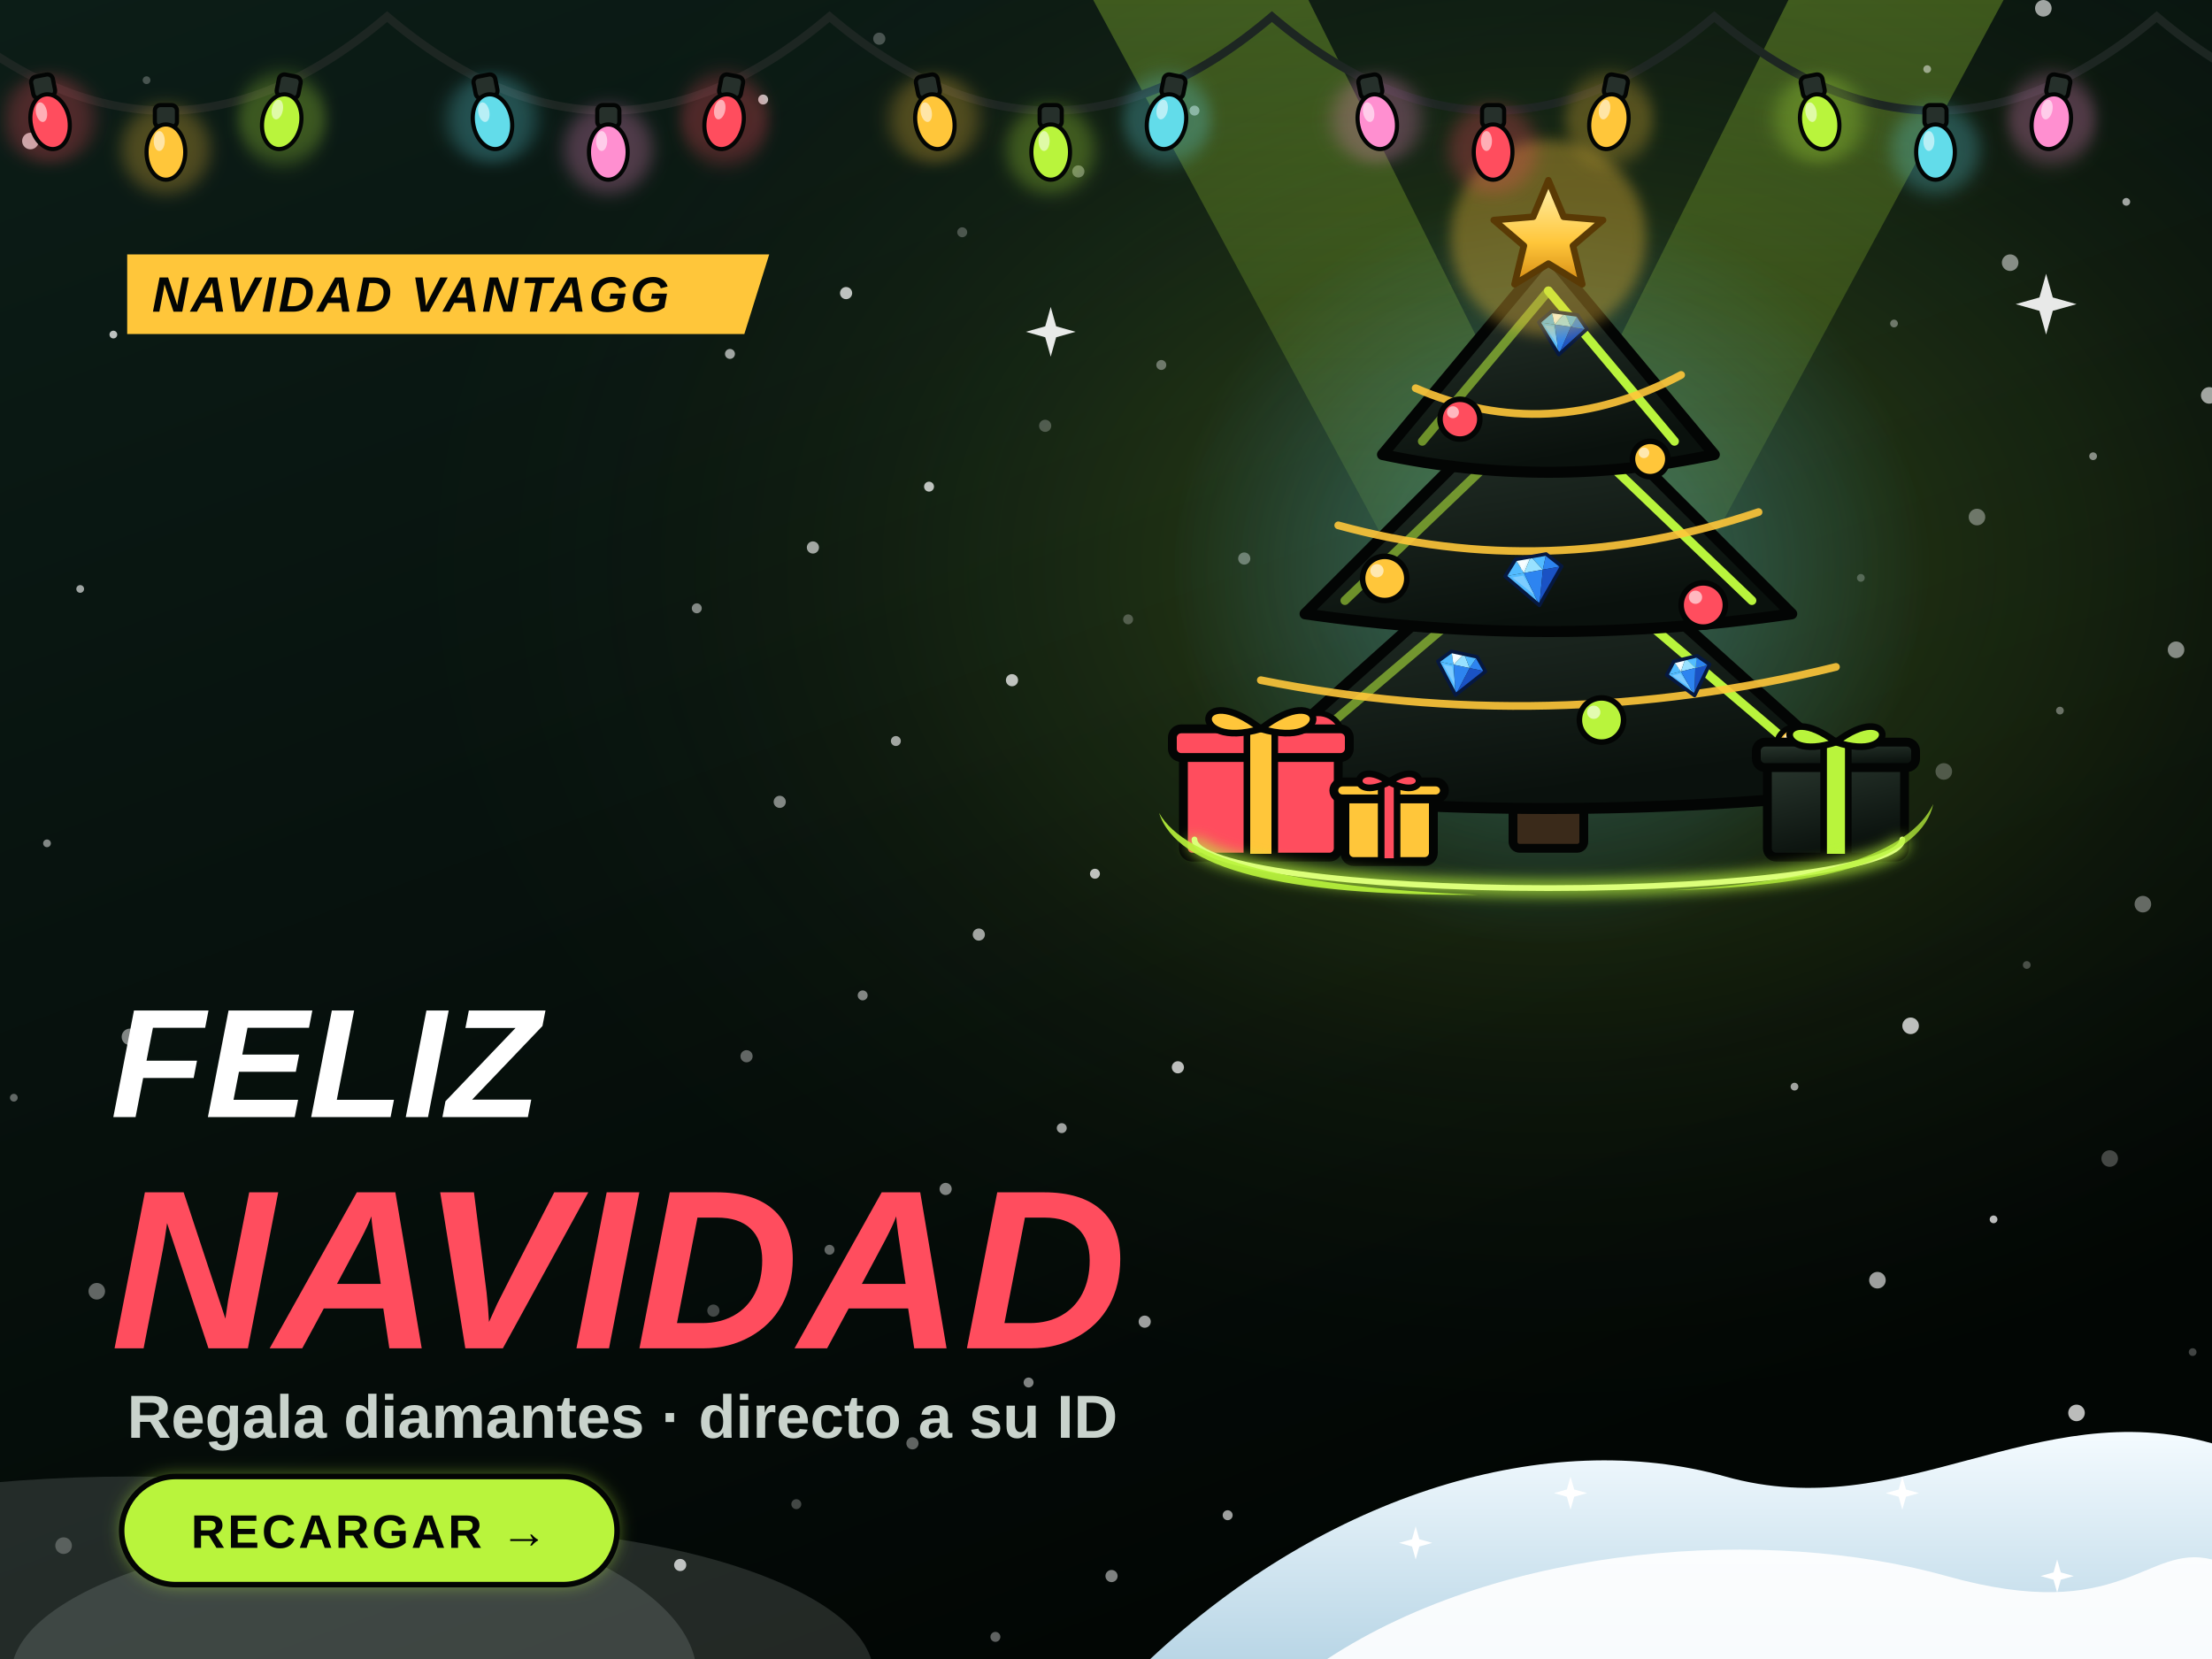
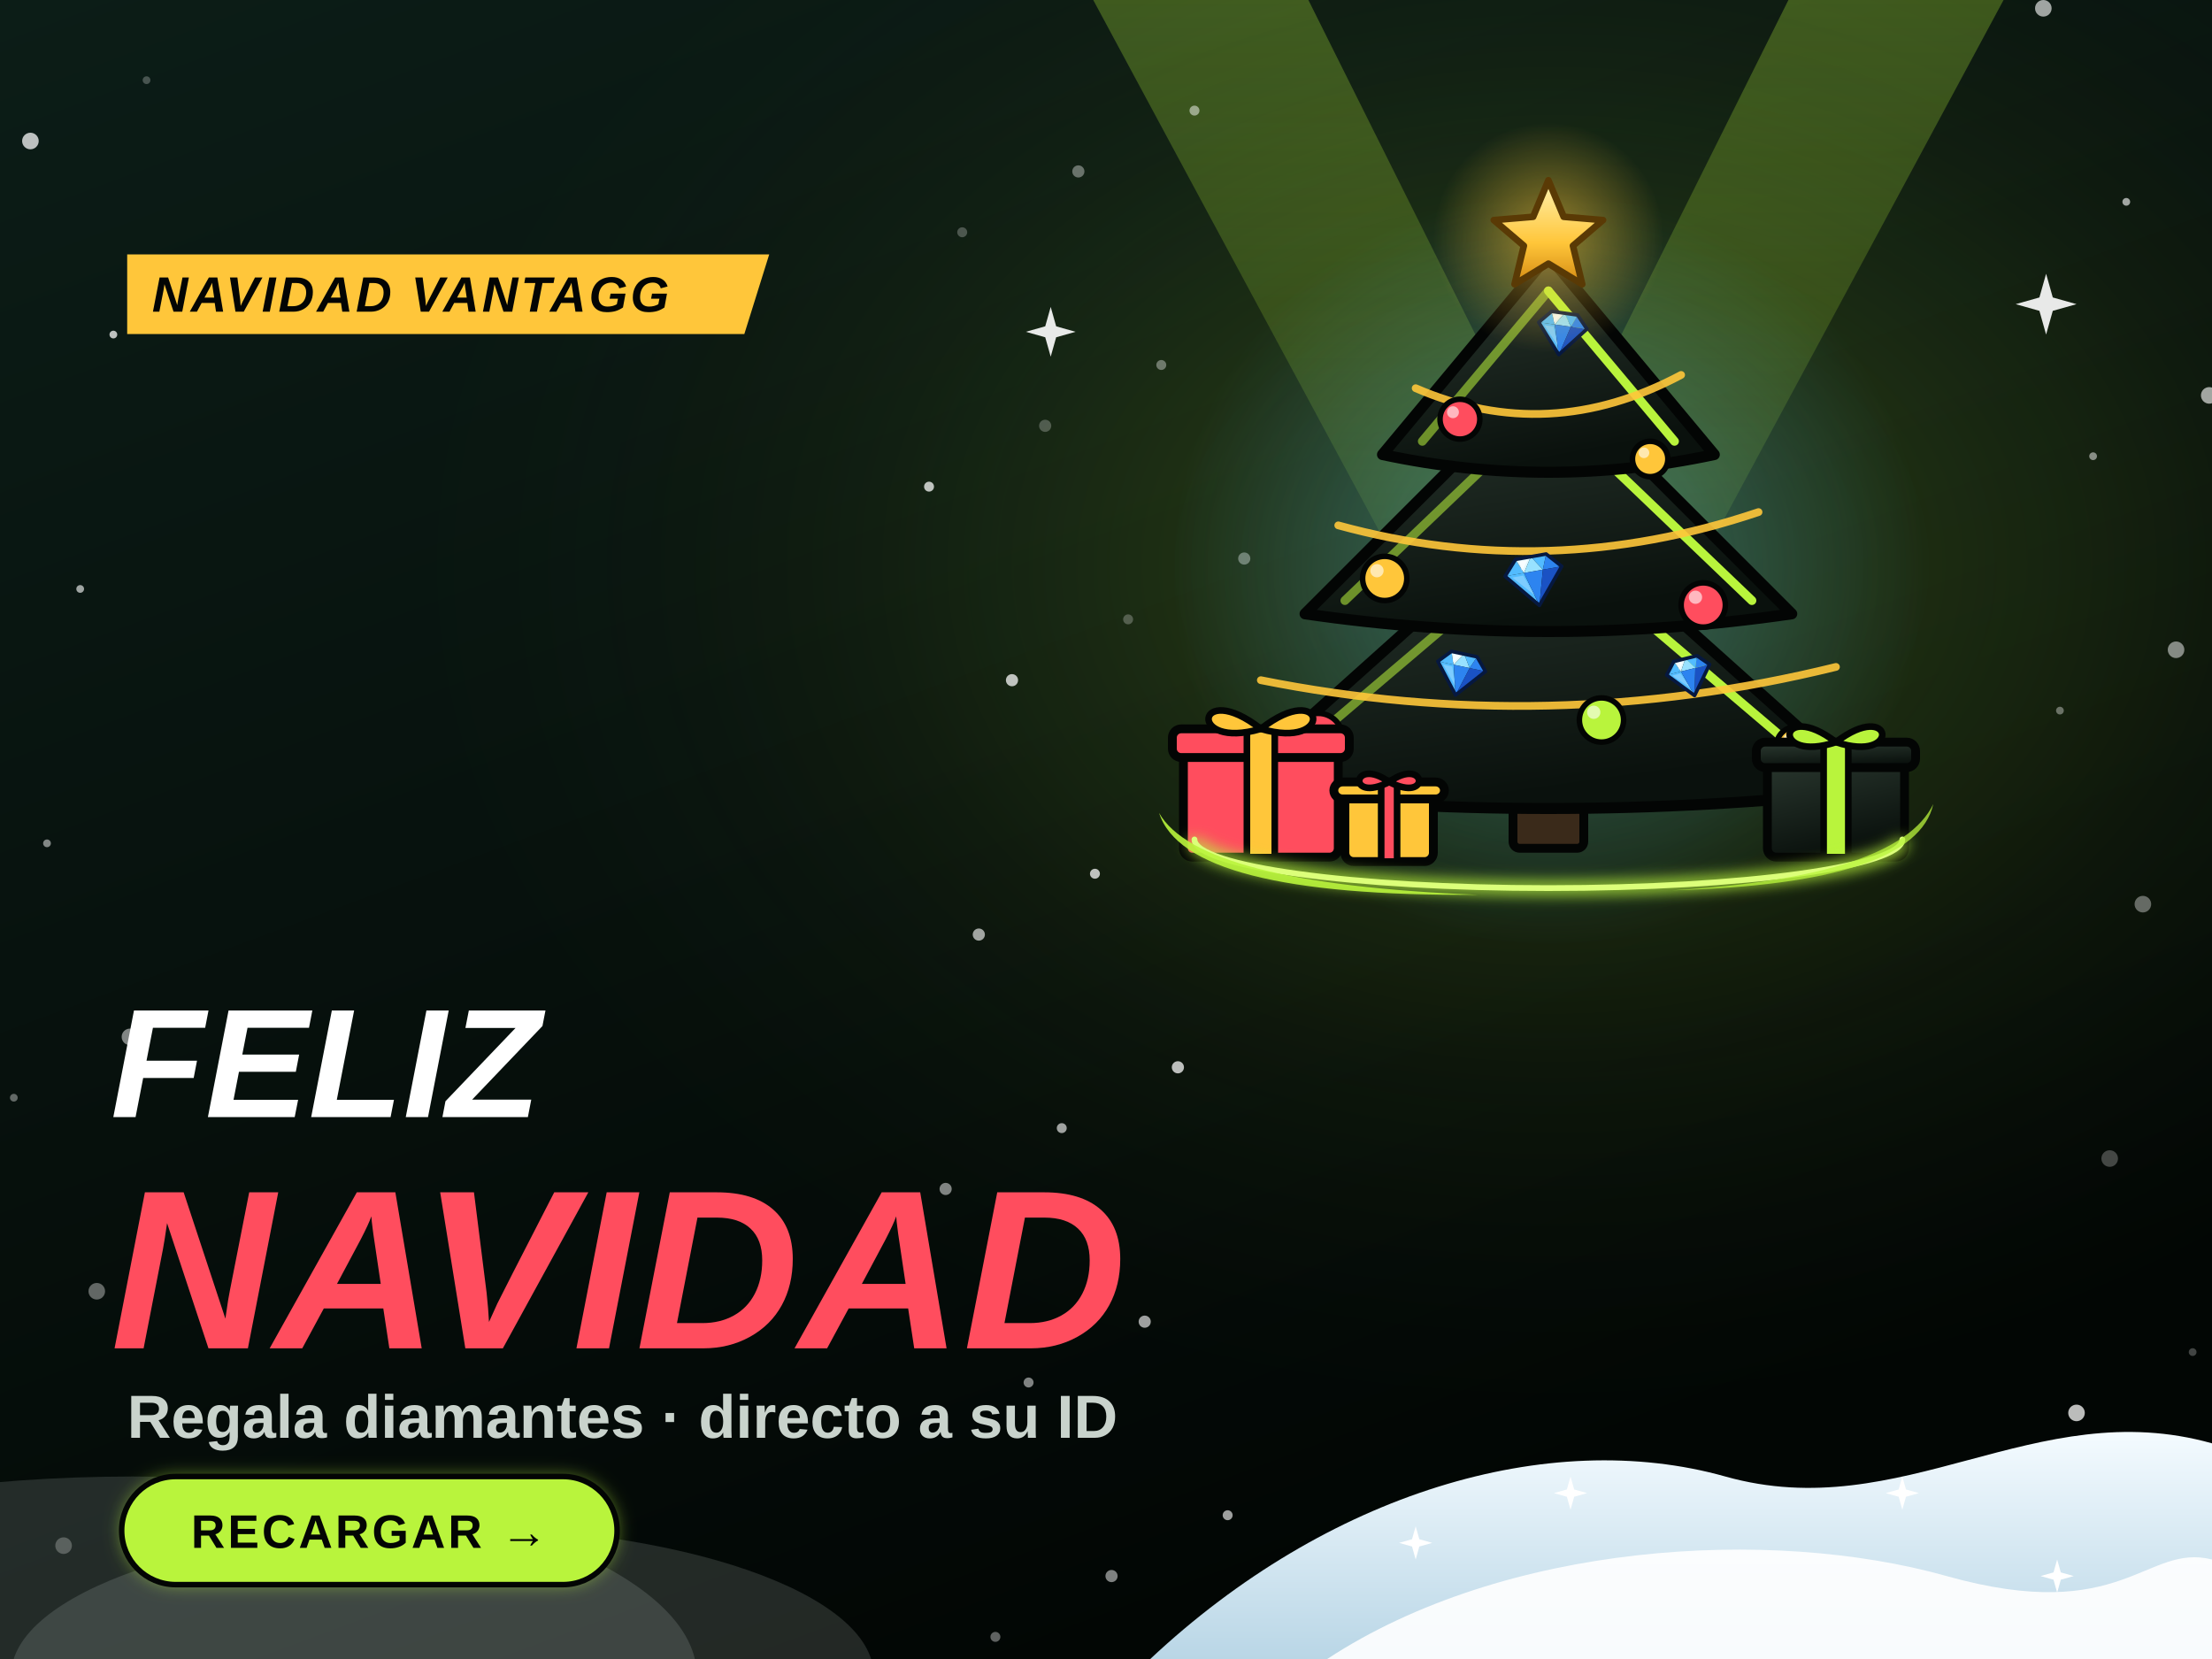
<svg xmlns="http://www.w3.org/2000/svg" viewBox="0 0 800 600" width="800" height="600">
  <defs>
    <linearGradient id="bg" x1="0" y1="0" x2="0.5" y2="1">
      <stop offset="0" stop-color="#0c1d17" />
      <stop offset="1" stop-color="#020604" />
    </linearGradient>
    <linearGradient id="v" x1="0" y1="0" x2="0" y2="1">
      <stop offset="0" stop-color="#b9f43c" stop-opacity=".3" />
      <stop offset="1" stop-color="#b9f43c" stop-opacity=".03" />
    </linearGradient>
    <radialGradient id="glow" cx="0.7" cy="0.34" r="0.55">
      <stop offset="0" stop-color="#b9f43c" stop-opacity=".22" />
      <stop offset=".55" stop-color="#b9f43c" stop-opacity=".05" />
      <stop offset="1" stop-color="#000" stop-opacity="0" />
    </radialGradient>
    <radialGradient id="gemglow">
      <stop offset="0" stop-color="#4fc3ff" stop-opacity=".35" />
      <stop offset="1" stop-color="#4fc3ff" stop-opacity="0" />
    </radialGradient>
    <linearGradient id="dark" x1="0" y1="0" x2="0.3" y2="1">
      <stop offset="0" stop-color="#2c3a31" />
      <stop offset="1" stop-color="#0a110d" />
    </linearGradient>
    <linearGradient id="goldstar" x1="0" y1="0" x2="0" y2="1">
      <stop offset="0" stop-color="#fff2b0" />
      <stop offset=".6" stop-color="#ffc63a" />
      <stop offset="1" stop-color="#d48a12" />
    </linearGradient>
    <linearGradient id="snowground" x1="0" y1="0" x2="0" y2="1">
      <stop offset="0" stop-color="#f4fbff" />
      <stop offset="1" stop-color="#b9d6e6" />
    </linearGradient>
+     <radialGradient id="bulbglow0">
+       <stop offset="0" stop-color="#ff4d5e" stop-opacity=".45" />
+       <stop offset="1" stop-color="#ff4d5e" stop-opacity="0" />
+     </radialGradient>
+     <radialGradient id="bulbglow1">
+       <stop offset="0" stop-color="#ffc63a" stop-opacity=".45" />
+       <stop offset="1" stop-color="#ffc63a" stop-opacity="0" />
+     </radialGradient>
+     <radialGradient id="bulbglow2">
+       <stop offset="0" stop-color="#b9f43c" stop-opacity=".45" />
+       <stop offset="1" stop-color="#b9f43c" stop-opacity="0" />
+     </radialGradient>
+     <radialGradient id="bulbglow3">
+       <stop offset="0" stop-color="#62dcea" stop-opacity=".45" />
+       <stop offset="1" stop-color="#62dcea" stop-opacity="0" />
+     </radialGradient>
+     <radialGradient id="bulbglow4">
+       <stop offset="0" stop-color="#ff8fd0" stop-opacity=".45" />
+       <stop offset="1" stop-color="#ff8fd0" stop-opacity="0" />
+     </radialGradient>
+     <radialGradient id="starglow">
+       <stop offset="0" stop-color="#ffc63a" stop-opacity=".55" />
+       <stop offset="1" stop-color="#ffc63a" stop-opacity="0" />
+     </radialGradient>
    <filter id="soft" x="-50%" y="-50%" width="200%" height="200%">
      <feGaussianBlur stdDeviation="3" />
    </filter>
    <path id="spark" d="M0 -10L2.2 -2.2L10 0L2.2 2.2L0 10L-2.2 2.2L-10 0L-2.2 -2.2Z" fill="#fff" />
  </defs>
  <rect width="800" height="600" fill="url(#bg)" />
  <path d="M390 -10H468.2L560 173.91L651.8 -10H730L573.6 280.5H546.4Z" fill="url(#v)" />
  <rect width="800" height="600" fill="url(#glow)" />
  <circle cx="53" cy="29" r="1.4" fill="#fff" opacity="0.25" />
  <circle cx="450" cy="202" r="2.2" fill="#fff" opacity="0.37" />
  <circle cx="47" cy="375" r="3" fill="#fff" opacity="0.49" />
  <circle cx="444" cy="548" r="1.8" fill="#fff" opacity="0.61" />
  <circle cx="41" cy="121" r="1.4" fill="#fff" opacity="0.73" />
  <circle cx="438" cy="294" r="2.2" fill="#fff" opacity="0.25" />
  <circle cx="35" cy="467" r="3" fill="#fff" opacity="0.37" />
  <circle cx="432" cy="40" r="1.8" fill="#fff" opacity="0.49" />
  <circle cx="29" cy="213" r="1.4" fill="#fff" opacity="0.61" />
  <circle cx="426" cy="386" r="2.2" fill="#fff" opacity="0.73" />
  <circle cx="23" cy="559" r="3" fill="#fff" opacity="0.25" />
  <circle cx="420" cy="132" r="1.8" fill="#fff" opacity="0.37" />
  <circle cx="17" cy="305" r="1.4" fill="#fff" opacity="0.49" />
  <circle cx="414" cy="478" r="2.2" fill="#fff" opacity="0.61" />
  <circle cx="11" cy="51" r="3" fill="#fff" opacity="0.73" />
  <circle cx="408" cy="224" r="1.8" fill="#fff" opacity="0.25" />
  <circle cx="5" cy="397" r="1.4" fill="#fff" opacity="0.37" />
  <circle cx="402" cy="570" r="2.2" fill="#fff" opacity="0.49" />
  <circle cx="799" cy="143" r="3" fill="#fff" opacity="0.61" />
  <circle cx="396" cy="316" r="1.8" fill="#fff" opacity="0.73" />
  <circle cx="793" cy="489" r="1.4" fill="#fff" opacity="0.25" />
  <circle cx="390" cy="62" r="2.2" fill="#fff" opacity="0.37" />
  <circle cx="787" cy="235" r="3" fill="#fff" opacity="0.49" />
  <circle cx="384" cy="408" r="1.8" fill="#fff" opacity="0.61" />
  <circle cx="781" cy="581" r="1.4" fill="#fff" opacity="0.73" />
  <circle cx="378" cy="154" r="2.2" fill="#fff" opacity="0.25" />
  <circle cx="775" cy="327" r="3" fill="#fff" opacity="0.37" />
  <circle cx="372" cy="500" r="1.8" fill="#fff" opacity="0.49" />
  <circle cx="769" cy="73" r="1.4" fill="#fff" opacity="0.61" />
  <circle cx="366" cy="246" r="2.2" fill="#fff" opacity="0.73" />
  <circle cx="763" cy="419" r="3" fill="#fff" opacity="0.25" />
  <circle cx="360" cy="592" r="1.8" fill="#fff" opacity="0.37" />
  <circle cx="757" cy="165" r="1.4" fill="#fff" opacity="0.49" />
  <circle cx="354" cy="338" r="2.2" fill="#fff" opacity="0.61" />
  <circle cx="751" cy="511" r="3" fill="#fff" opacity="0.73" />
  <circle cx="348" cy="84" r="1.8" fill="#fff" opacity="0.25" />
  <circle cx="745" cy="257" r="1.4" fill="#fff" opacity="0.37" />
  <circle cx="342" cy="430" r="2.2" fill="#fff" opacity="0.49" />
  <circle cx="739" cy="3" r="3" fill="#fff" opacity="0.61" />
  <circle cx="336" cy="176" r="1.8" fill="#fff" opacity="0.73" />
-   <circle cx="733" cy="349" r="1.4" fill="#fff" opacity="0.25" />
-   <circle cx="330" cy="522" r="2.2" fill="#fff" opacity="0.37" />
-   <circle cx="727" cy="95" r="3" fill="#fff" opacity="0.49" />
-   <circle cx="324" cy="268" r="1.8" fill="#fff" opacity="0.61" />
-   <circle cx="721" cy="441" r="1.4" fill="#fff" opacity="0.73" />
-   <circle cx="318" cy="14" r="2.2" fill="#fff" opacity="0.25" />
-   <circle cx="715" cy="187" r="3" fill="#fff" opacity="0.37" />
-   <circle cx="312" cy="360" r="1.8" fill="#fff" opacity="0.49" />
-   <circle cx="709" cy="533" r="1.4" fill="#fff" opacity="0.61" />
-   <circle cx="306" cy="106" r="2.2" fill="#fff" opacity="0.73" />
-   <circle cx="703" cy="279" r="3" fill="#fff" opacity="0.25" />
-   <circle cx="300" cy="452" r="1.8" fill="#fff" opacity="0.37" />
-   <circle cx="697" cy="25" r="1.4" fill="#fff" opacity="0.49" />
-   <circle cx="294" cy="198" r="2.2" fill="#fff" opacity="0.61" />
-   <circle cx="691" cy="371" r="3" fill="#fff" opacity="0.73" />
-   <circle cx="288" cy="544" r="1.8" fill="#fff" opacity="0.25" />
-   <circle cx="685" cy="117" r="1.4" fill="#fff" opacity="0.37" />
-   <circle cx="282" cy="290" r="2.2" fill="#fff" opacity="0.49" />
-   <circle cx="679" cy="463" r="3" fill="#fff" opacity="0.61" />
-   <circle cx="276" cy="36" r="1.8" fill="#fff" opacity="0.73" />
-   <circle cx="673" cy="209" r="1.4" fill="#fff" opacity="0.25" />
-   <circle cx="270" cy="382" r="2.2" fill="#fff" opacity="0.37" />
-   <circle cx="667" cy="555" r="3" fill="#fff" opacity="0.49" />
-   <circle cx="264" cy="128" r="1.8" fill="#fff" opacity="0.61" />
-   <circle cx="661" cy="301" r="1.4" fill="#fff" opacity="0.73" />
-   <circle cx="258" cy="474" r="2.2" fill="#fff" opacity="0.25" />
-   <circle cx="655" cy="47" r="3" fill="#fff" opacity="0.37" />
-   <circle cx="252" cy="220" r="1.8" fill="#fff" opacity="0.49" />
-   <circle cx="649" cy="393" r="1.4" fill="#fff" opacity="0.61" />
-   <circle cx="246" cy="566" r="2.2" fill="#fff" opacity="0.73" />
  <ellipse cx="48" cy="606" rx="204" ry="72" fill="#e9f6f3" opacity=".14" />
  <ellipse cx="160" cy="606" rx="156" ry="54" fill="#e9f6f3" opacity=".14" />
  <path d="M416 600C480 540 560 516 624 534S736 504 800 522V600Z" fill="url(#snowground)" />
  <path d="M480 600C544 558 640 552 704 570S776 558 800 564V600Z" fill="#ffffff" opacity=".9" />
  <use href="#spark" transform="translate(512 558) scale(.6)" />
  <use href="#spark" transform="translate(568 540) scale(.6)" />
  <use href="#spark" transform="translate(688 540) scale(.6)" />
  <use href="#spark" transform="translate(744 570) scale(.6)" />
  <g transform="translate(560 214) scale(0.8)">
    <circle cx="0" cy="-10" r="170" fill="url(#gemglow)" />
    <path d="M-160 112A160 22 0 0 1 160 112" fill="none" stroke="#b9f43c" stroke-opacity=".45" stroke-width="2" />
    <rect x="-16" y="86" width="32" height="30" rx="3" fill="#3a2a1a" stroke="#030504" stroke-width="4" />
    <path d="M0 -40L145 90Q0 106 -145 90Z" fill="url(#dark)" stroke="#030504" stroke-width="5" stroke-linejoin="round" />
    <path d="M0 -24L127 84" fill="none" stroke="#b9f43c" stroke-width="4" stroke-linecap="round" />
    <path d="M0 -24L-127 84" fill="none" stroke="#b9f43c" stroke-width="4" stroke-linecap="round" opacity=".55" />
    <path d="M0 -100L110 10Q0 26 -110 10Z" fill="url(#dark)" stroke="#030504" stroke-width="5" stroke-linejoin="round" />
    <path d="M0 -84L92 4" fill="none" stroke="#b9f43c" stroke-width="4" stroke-linecap="round" />
    <path d="M0 -84L-92 4" fill="none" stroke="#b9f43c" stroke-width="4" stroke-linecap="round" opacity=".55" />
    <path d="M0 -152L75 -62Q0 -46 -75 -62Z" fill="url(#dark)" stroke="#030504" stroke-width="5" stroke-linejoin="round" />
    <path d="M0 -136L57 -68" fill="none" stroke="#b9f43c" stroke-width="4" stroke-linecap="round" />
    <path d="M0 -136L-57 -68" fill="none" stroke="#b9f43c" stroke-width="4" stroke-linecap="round" opacity=".55" />
    <path d="M-60 -92Q0 -66 60 -98" fill="none" stroke="#ffc63a" stroke-width="3.5" stroke-linecap="round" opacity=".9" />
    <path d="M-95 -30Q0 -4 95 -36" fill="none" stroke="#ffc63a" stroke-width="3.5" stroke-linecap="round" opacity=".9" />
    <path d="M-130 40Q0 66 130 34" fill="none" stroke="#ffc63a" stroke-width="3.5" stroke-linecap="round" opacity=".9" />
    <circle cx="-40" cy="-78" r="9" fill="#ff4d5e" stroke="#030504" stroke-width="2.5" />
    <circle cx="-43.15" cy="-81.15" r="2.7" fill="#fff" opacity=".6" />
    <circle cx="46" cy="-60" r="8" fill="#ffc63a" stroke="#030504" stroke-width="2.5" />
    <circle cx="43.2" cy="-62.8" r="2.4" fill="#fff" opacity=".6" />
    <circle cx="-74" cy="-6" r="10" fill="#ffc63a" stroke="#030504" stroke-width="2.5" />
    <circle cx="-77.5" cy="-9.5" r="3" fill="#fff" opacity=".6" />
    <circle cx="70" cy="6" r="10" fill="#ff4d5e" stroke="#030504" stroke-width="2.5" />
    <circle cx="66.5" cy="2.5" r="3" fill="#fff" opacity=".6" />
    <circle cx="-104" cy="66" r="11" fill="#ff4d5e" stroke="#030504" stroke-width="2.5" />
    <circle cx="-107.85" cy="62.15" r="3.3" fill="#fff" opacity=".6" />
    <circle cx="24" cy="58" r="10" fill="#b9f43c" stroke="#030504" stroke-width="2.5" />
    <circle cx="20.5" cy="54.5" r="3" fill="#fff" opacity=".6" />
    <circle cx="112" cy="70" r="9" fill="#ffc63a" stroke="#030504" stroke-width="2.5" />
    <circle cx="108.85" cy="66.85" r="2.7" fill="#fff" opacity=".6" />
    <g transform="rotate(8 6 -116.54)" stroke-linejoin="round">
      <path d="M0.06 -126L-5 -120.324L2.333 -120.324Z" fill="#52bbff" />
      <path d="M0.06 -126L6 -126L2.333 -120.324Z" fill="#e3f9ff" />
      <path d="M6 -126L2.333 -120.324L9.667 -120.324Z" fill="#98e1ff" />
      <path d="M6 -126L11.94 -126L9.667 -120.324Z" fill="#52bbff" />
      <path d="M11.94 -126L17 -120.324L9.667 -120.324Z" fill="#2d84f0" />
      <path d="M-5 -120.324L2.333 -120.324L6 -107.08Z" fill="#52bbff" />
      <path d="M2.333 -120.324L9.667 -120.324L6 -107.08Z" fill="#2d84f0" />
      <path d="M9.667 -120.324L17 -120.324L6 -107.08Z" fill="#1a52c4" />
      <path d="M1.38 -125.054L4.68 -125.054L1.673 -121.27Z" fill="#fff" opacity=".7" />
      <path d="M-2.36 -119.378L1.893 -119.378L4.9 -111.242Z" fill="#fff" opacity=".25" />
      <path d="M0.06 -126H11.94L17 -120.324L6 -107.08L-5 -120.324Z" fill="none" stroke="#06183f" stroke-width="1.6" />
    </g>
    <g transform="rotate(-10 -6 -4.82)" stroke-linejoin="round">
      <path d="M-13.02 -16L-19 -9.292L-10.333 -9.292Z" fill="#52bbff" />
      <path d="M-13.02 -16L-6 -16L-10.333 -9.292Z" fill="#e3f9ff" />
      <path d="M-6 -16L-10.333 -9.292L-1.667 -9.292Z" fill="#98e1ff" />
      <path d="M-6 -16L1.02 -16L-1.667 -9.292Z" fill="#52bbff" />
      <path d="M1.02 -16L7 -9.292L-1.667 -9.292Z" fill="#2d84f0" />
      <path d="M-19 -9.292L-10.333 -9.292L-6 6.36Z" fill="#52bbff" />
      <path d="M-10.333 -9.292L-1.667 -9.292L-6 6.36Z" fill="#2d84f0" />
      <path d="M-1.667 -9.292L7 -9.292L-6 6.36Z" fill="#1a52c4" />
      <path d="M-11.46 -14.882L-7.56 -14.882L-11.113 -10.41Z" fill="#fff" opacity=".7" />
      <path d="M-15.88 -8.174L-10.853 -8.174L-7.3 1.441Z" fill="#fff" opacity=".25" />
      <path d="M-13.02 -16H1.02L7 -9.292L-6 6.36L-19 -9.292Z" fill="none" stroke="#06183f" stroke-width="1.6" />
    </g>
    <g transform="rotate(12 -40 37.46)" stroke-linejoin="round">
      <path d="M-45.94 28L-51 33.676L-43.667 33.676Z" fill="#52bbff" />
      <path d="M-45.94 28L-40 28L-43.667 33.676Z" fill="#e3f9ff" />
      <path d="M-40 28L-43.667 33.676L-36.333 33.676Z" fill="#98e1ff" />
      <path d="M-40 28L-34.06 28L-36.333 33.676Z" fill="#52bbff" />
      <path d="M-34.06 28L-29 33.676L-36.333 33.676Z" fill="#2d84f0" />
      <path d="M-51 33.676L-43.667 33.676L-40 46.92Z" fill="#52bbff" />
      <path d="M-43.667 33.676L-36.333 33.676L-40 46.92Z" fill="#2d84f0" />
      <path d="M-36.333 33.676L-29 33.676L-40 46.92Z" fill="#1a52c4" />
      <path d="M-44.62 28.946L-41.32 28.946L-44.327 32.73Z" fill="#fff" opacity=".7" />
      <path d="M-48.36 34.622L-44.107 34.622L-41.1 42.758Z" fill="#fff" opacity=".25" />
      <path d="M-45.94 28H-34.06L-29 33.676L-40 46.92L-51 33.676Z" fill="none" stroke="#06183f" stroke-width="1.6" />
    </g>
    <g transform="rotate(-14 64 38.6)" stroke-linejoin="round">
      <path d="M58.6 30L54 35.16L60.667 35.16Z" fill="#52bbff" />
      <path d="M58.6 30L64 30L60.667 35.16Z" fill="#e3f9ff" />
      <path d="M64 30L60.667 35.16L67.333 35.16Z" fill="#98e1ff" />
      <path d="M64 30L69.4 30L67.333 35.16Z" fill="#52bbff" />
      <path d="M69.4 30L74 35.16L67.333 35.16Z" fill="#2d84f0" />
      <path d="M54 35.16L60.667 35.16L64 47.2Z" fill="#52bbff" />
      <path d="M60.667 35.16L67.333 35.16L64 47.2Z" fill="#2d84f0" />
      <path d="M67.333 35.16L74 35.16L64 47.2Z" fill="#1a52c4" />
      <path d="M59.8 30.86L62.8 30.86L60.067 34.3Z" fill="#fff" opacity=".7" />
      <path d="M56.4 36.02L60.267 36.02L63 43.416Z" fill="#fff" opacity=".25" />
      <path d="M58.6 30H69.4L74 35.16L64 47.2L54 35.16Z" fill="none" stroke="#06183f" stroke-width="1.6" />
    </g>
-     <circle cx="0" cy="-160" r="44.2" fill="#ffc63a" opacity=".35" filter="url(#soft)" />
+     <circle cx="0" cy="-160" r="52" fill="url(#starglow)" />
    <path d="M0.0 -186.0L6.9 -169.5L24.7 -168.0L11.1 -156.4L15.3 -139.0L0.0 -148.3L-15.3 -139.0L-11.1 -156.4L-24.7 -168.0L-6.9 -169.5Z" fill="url(#goldstar)" stroke="#5a3a05" stroke-width="3" stroke-linejoin="round" />
    <g transform="translate(-130 120)">
      <rect x="-35" y="-54" width="70" height="54" rx="4" fill="#ff4d5e" stroke="#030504" stroke-width="4" />
      <rect x="-40" y="-58" width="80" height="12.96" rx="4" fill="#ff4d5e" stroke="#030504" stroke-width="4" />
      <rect x="-6.3" y="-58" width="12.6" height="58" fill="#ffc63a" stroke="#030504" stroke-width="3" />
      <path d="M0 -58C-29.4 -81 -33.6 -48 0 -58ZM0 -58C29.4 -81 33.6 -48 0 -58Z" fill="#ffc63a" stroke="#030504" stroke-width="3" stroke-linejoin="round" />
    </g>
    <g transform="translate(130 120)">
      <rect x="-31" y="-48" width="62" height="48" rx="4" fill="url(#dark)" stroke="#030504" stroke-width="4" />
      <rect x="-36" y="-52" width="72" height="11.52" rx="4" fill="url(#dark)" stroke="#030504" stroke-width="4" />
      <rect x="-5.58" y="-52" width="11.16" height="52" fill="#b9f43c" stroke="#030504" stroke-width="3" />
      <path d="M0 -52C-26.04 -72 -29.76 -42 0 -52ZM0 -52C26.04 -72 29.76 -42 0 -52Z" fill="#b9f43c" stroke="#030504" stroke-width="3" stroke-linejoin="round" />
    </g>
    <g transform="translate(-72 122)">
      <rect x="-20" y="-32" width="40" height="32" rx="4" fill="#ffc63a" stroke="#030504" stroke-width="4" />
      <rect x="-25" y="-36" width="50" height="7.68" rx="4" fill="#ffc63a" stroke="#030504" stroke-width="4" />
      <rect x="-3.6" y="-36" width="7.2" height="36" fill="#ff4d5e" stroke="#030504" stroke-width="3" />
      <path d="M0 -36C-16.8 -48 -19.2 -26 0 -36ZM0 -36C16.8 -48 19.2 -26 0 -36Z" fill="#ff4d5e" stroke="#030504" stroke-width="3" stroke-linejoin="round" />
    </g>
    <path d="M-160 112A160 22 0 0 0 160 112" fill="none" stroke="#b9f43c" stroke-width="7" filter="url(#soft)" opacity=".75" />
    <path d="M-160 112A160 22 0 0 0 160 112" fill="none" stroke="#dcff7a" stroke-width="2.6" stroke-linecap="round" />
    <path d="M-176 100Q-164 138 -32 137Q-158 132 -176 100Z" fill="#b9f43c" opacity=".9" />
    <path d="M174 96Q166 132 56 135Q158 129 174 96Z" fill="#b9f43c" opacity=".75" />
  </g>
  <use href="#spark" transform="translate(740 110) scale(1.1)" opacity=".9" />
  <use href="#spark" transform="translate(380 120) scale(0.9)" opacity=".9" />
  <g transform="translate(46 92)">
    <path d="M0 0H232.2L223.2 28.8H0Z" fill="#ffc63a" />
    <text x="9" y="20.736" font-family="Arial Black, Arial, Helvetica, sans-serif" font-weight="900" font-style="italic" font-size="18" fill="#030504" letter-spacing="1">NAVIDAD VANTAGG</text>
  </g>
  <text x="40" y="404" font-family="Arial Black, Arial, Helvetica, sans-serif" font-weight="900" font-style="italic" font-size="56" fill="#fff">FELIZ</text>
  <text x="40" y="487.64" font-family="Arial Black, Arial, Helvetica, sans-serif" font-weight="900" font-style="italic" font-size="82" fill="#ff4d5e">NAVIDAD</text>
  <text x="46" y="520" font-family="Arial, Helvetica, sans-serif" font-weight="700" font-size="22" fill="#c9d3cc" text-anchor="start">Regala diamantes · directo a su ID</text>
  <g transform="translate(44 534)">
    <rect width="179.18" height="39.1" rx="19.55" fill="#b9f43c" filter="url(#soft)" opacity=".55" />
    <rect width="179.18" height="39.1" rx="19.55" fill="#b9f43c" stroke="#030504" stroke-width="2" />
    <text x="89.59" y="25.806" font-family="Arial Black, Arial, Helvetica, sans-serif" font-weight="900" font-size="17" fill="#030504" text-anchor="middle" letter-spacing="1">RECARGAR  →</text>
  </g>
-   <path d="M-20 6Q60 74 140 6Q220 74 300 6Q380 74 460 6Q540 74 620 6Q700 74 780 6Q860 74 940 6" fill="none" stroke="#1d2622" stroke-width="3" />
-   <g transform="translate(15.2 29.3) rotate(-11.2)">
-     <circle cx="0" cy="14" r="16" fill="#ff4d5e" opacity=".28" filter="url(#soft)" />
-     <rect x="-4" y="-2" width="8" height="8" rx="2" fill="#26302b" stroke="#030504" stroke-width="1.5" />
-     <ellipse cx="0" cy="15" rx="7" ry="10" fill="#ff4d5e" stroke="#030504" stroke-width="1.5" />
-     <ellipse cx="-2.4" cy="11" rx="2" ry="3.6" fill="#fff" opacity=".55" />
-   </g>
-   <g transform="translate(60.0 40.0) rotate(0)">
-     <circle cx="0" cy="14" r="16" fill="#ffc63a" opacity=".28" filter="url(#soft)" />
-     <rect x="-4" y="-2" width="8" height="8" rx="2" fill="#26302b" stroke="#030504" stroke-width="1.5" />
-     <ellipse cx="0" cy="15" rx="7" ry="10" fill="#ffc63a" stroke="#030504" stroke-width="1.5" />
-     <ellipse cx="-2.4" cy="11" rx="2" ry="3.6" fill="#fff" opacity=".55" />
-   </g>
-   <g transform="translate(104.8 29.3) rotate(11.2)">
-     <circle cx="0" cy="14" r="16" fill="#b9f43c" opacity=".28" filter="url(#soft)" />
-     <rect x="-4" y="-2" width="8" height="8" rx="2" fill="#26302b" stroke="#030504" stroke-width="1.5" />
-     <ellipse cx="0" cy="15" rx="7" ry="10" fill="#b9f43c" stroke="#030504" stroke-width="1.5" />
-     <ellipse cx="-2.4" cy="11" rx="2" ry="3.6" fill="#fff" opacity=".55" />
-   </g>
-   <g transform="translate(175.2 29.3) rotate(-11.2)">
-     <circle cx="0" cy="14" r="16" fill="#62dcea" opacity=".28" filter="url(#soft)" />
-     <rect x="-4" y="-2" width="8" height="8" rx="2" fill="#26302b" stroke="#030504" stroke-width="1.5" />
-     <ellipse cx="0" cy="15" rx="7" ry="10" fill="#62dcea" stroke="#030504" stroke-width="1.5" />
-     <ellipse cx="-2.4" cy="11" rx="2" ry="3.6" fill="#fff" opacity=".55" />
-   </g>
-   <g transform="translate(220.0 40.0) rotate(0)">
-     <circle cx="0" cy="14" r="16" fill="#ff8fd0" opacity=".28" filter="url(#soft)" />
-     <rect x="-4" y="-2" width="8" height="8" rx="2" fill="#26302b" stroke="#030504" stroke-width="1.5" />
-     <ellipse cx="0" cy="15" rx="7" ry="10" fill="#ff8fd0" stroke="#030504" stroke-width="1.5" />
-     <ellipse cx="-2.4" cy="11" rx="2" ry="3.6" fill="#fff" opacity=".55" />
-   </g>
-   <g transform="translate(264.8 29.3) rotate(11.2)">
-     <circle cx="0" cy="14" r="16" fill="#ff4d5e" opacity=".28" filter="url(#soft)" />
-     <rect x="-4" y="-2" width="8" height="8" rx="2" fill="#26302b" stroke="#030504" stroke-width="1.5" />
-     <ellipse cx="0" cy="15" rx="7" ry="10" fill="#ff4d5e" stroke="#030504" stroke-width="1.5" />
-     <ellipse cx="-2.4" cy="11" rx="2" ry="3.6" fill="#fff" opacity=".55" />
-   </g>
-   <g transform="translate(335.2 29.3) rotate(-11.2)">
-     <circle cx="0" cy="14" r="16" fill="#ffc63a" opacity=".28" filter="url(#soft)" />
-     <rect x="-4" y="-2" width="8" height="8" rx="2" fill="#26302b" stroke="#030504" stroke-width="1.5" />
-     <ellipse cx="0" cy="15" rx="7" ry="10" fill="#ffc63a" stroke="#030504" stroke-width="1.5" />
-     <ellipse cx="-2.4" cy="11" rx="2" ry="3.6" fill="#fff" opacity=".55" />
-   </g>
-   <g transform="translate(380.0 40.0) rotate(0)">
-     <circle cx="0" cy="14" r="16" fill="#b9f43c" opacity=".28" filter="url(#soft)" />
-     <rect x="-4" y="-2" width="8" height="8" rx="2" fill="#26302b" stroke="#030504" stroke-width="1.5" />
-     <ellipse cx="0" cy="15" rx="7" ry="10" fill="#b9f43c" stroke="#030504" stroke-width="1.5" />
-     <ellipse cx="-2.4" cy="11" rx="2" ry="3.6" fill="#fff" opacity=".55" />
-   </g>
-   <g transform="translate(424.8 29.3) rotate(11.2)">
-     <circle cx="0" cy="14" r="16" fill="#62dcea" opacity=".28" filter="url(#soft)" />
-     <rect x="-4" y="-2" width="8" height="8" rx="2" fill="#26302b" stroke="#030504" stroke-width="1.5" />
-     <ellipse cx="0" cy="15" rx="7" ry="10" fill="#62dcea" stroke="#030504" stroke-width="1.5" />
-     <ellipse cx="-2.4" cy="11" rx="2" ry="3.6" fill="#fff" opacity=".55" />
-   </g>
-   <g transform="translate(495.2 29.3) rotate(-11.2)">
-     <circle cx="0" cy="14" r="16" fill="#ff8fd0" opacity=".28" filter="url(#soft)" />
-     <rect x="-4" y="-2" width="8" height="8" rx="2" fill="#26302b" stroke="#030504" stroke-width="1.5" />
-     <ellipse cx="0" cy="15" rx="7" ry="10" fill="#ff8fd0" stroke="#030504" stroke-width="1.5" />
-     <ellipse cx="-2.4" cy="11" rx="2" ry="3.6" fill="#fff" opacity=".55" />
-   </g>
-   <g transform="translate(540.0 40.0) rotate(0)">
-     <circle cx="0" cy="14" r="16" fill="#ff4d5e" opacity=".28" filter="url(#soft)" />
-     <rect x="-4" y="-2" width="8" height="8" rx="2" fill="#26302b" stroke="#030504" stroke-width="1.5" />
-     <ellipse cx="0" cy="15" rx="7" ry="10" fill="#ff4d5e" stroke="#030504" stroke-width="1.5" />
-     <ellipse cx="-2.4" cy="11" rx="2" ry="3.6" fill="#fff" opacity=".55" />
-   </g>
-   <g transform="translate(584.8 29.3) rotate(11.2)">
-     <circle cx="0" cy="14" r="16" fill="#ffc63a" opacity=".28" filter="url(#soft)" />
-     <rect x="-4" y="-2" width="8" height="8" rx="2" fill="#26302b" stroke="#030504" stroke-width="1.5" />
-     <ellipse cx="0" cy="15" rx="7" ry="10" fill="#ffc63a" stroke="#030504" stroke-width="1.5" />
-     <ellipse cx="-2.4" cy="11" rx="2" ry="3.6" fill="#fff" opacity=".55" />
-   </g>
-   <g transform="translate(655.2 29.3) rotate(-11.2)">
-     <circle cx="0" cy="14" r="16" fill="#b9f43c" opacity=".28" filter="url(#soft)" />
-     <rect x="-4" y="-2" width="8" height="8" rx="2" fill="#26302b" stroke="#030504" stroke-width="1.5" />
-     <ellipse cx="0" cy="15" rx="7" ry="10" fill="#b9f43c" stroke="#030504" stroke-width="1.5" />
-     <ellipse cx="-2.4" cy="11" rx="2" ry="3.6" fill="#fff" opacity=".55" />
-   </g>
-   <g transform="translate(700.0 40.0) rotate(0)">
-     <circle cx="0" cy="14" r="16" fill="#62dcea" opacity=".28" filter="url(#soft)" />
-     <rect x="-4" y="-2" width="8" height="8" rx="2" fill="#26302b" stroke="#030504" stroke-width="1.5" />
-     <ellipse cx="0" cy="15" rx="7" ry="10" fill="#62dcea" stroke="#030504" stroke-width="1.5" />
-     <ellipse cx="-2.4" cy="11" rx="2" ry="3.6" fill="#fff" opacity=".55" />
-   </g>
-   <g transform="translate(744.8 29.3) rotate(11.2)">
-     <circle cx="0" cy="14" r="16" fill="#ff8fd0" opacity=".28" filter="url(#soft)" />
-     <rect x="-4" y="-2" width="8" height="8" rx="2" fill="#26302b" stroke="#030504" stroke-width="1.5" />
-     <ellipse cx="0" cy="15" rx="7" ry="10" fill="#ff8fd0" stroke="#030504" stroke-width="1.5" />
-     <ellipse cx="-2.4" cy="11" rx="2" ry="3.6" fill="#fff" opacity=".55" />
-   </g>
-   <g transform="translate(815.2 29.3) rotate(-11.2)">
-     <circle cx="0" cy="14" r="16" fill="#ff4d5e" opacity=".28" filter="url(#soft)" />
-     <rect x="-4" y="-2" width="8" height="8" rx="2" fill="#26302b" stroke="#030504" stroke-width="1.5" />
-     <ellipse cx="0" cy="15" rx="7" ry="10" fill="#ff4d5e" stroke="#030504" stroke-width="1.5" />
-     <ellipse cx="-2.4" cy="11" rx="2" ry="3.6" fill="#fff" opacity=".55" />
-   </g>
-   <g transform="translate(860.0 40.0) rotate(0)">
-     <circle cx="0" cy="14" r="16" fill="#ffc63a" opacity=".28" filter="url(#soft)" />
-     <rect x="-4" y="-2" width="8" height="8" rx="2" fill="#26302b" stroke="#030504" stroke-width="1.5" />
-     <ellipse cx="0" cy="15" rx="7" ry="10" fill="#ffc63a" stroke="#030504" stroke-width="1.5" />
-     <ellipse cx="-2.4" cy="11" rx="2" ry="3.6" fill="#fff" opacity=".55" />
-   </g>
-   <g transform="translate(904.8 29.3) rotate(11.2)">
-     <circle cx="0" cy="14" r="16" fill="#b9f43c" opacity=".28" filter="url(#soft)" />
-     <rect x="-4" y="-2" width="8" height="8" rx="2" fill="#26302b" stroke="#030504" stroke-width="1.5" />
-     <ellipse cx="0" cy="15" rx="7" ry="10" fill="#b9f43c" stroke="#030504" stroke-width="1.5" />
-     <ellipse cx="-2.4" cy="11" rx="2" ry="3.6" fill="#fff" opacity=".55" />
-   </g>
</svg>
